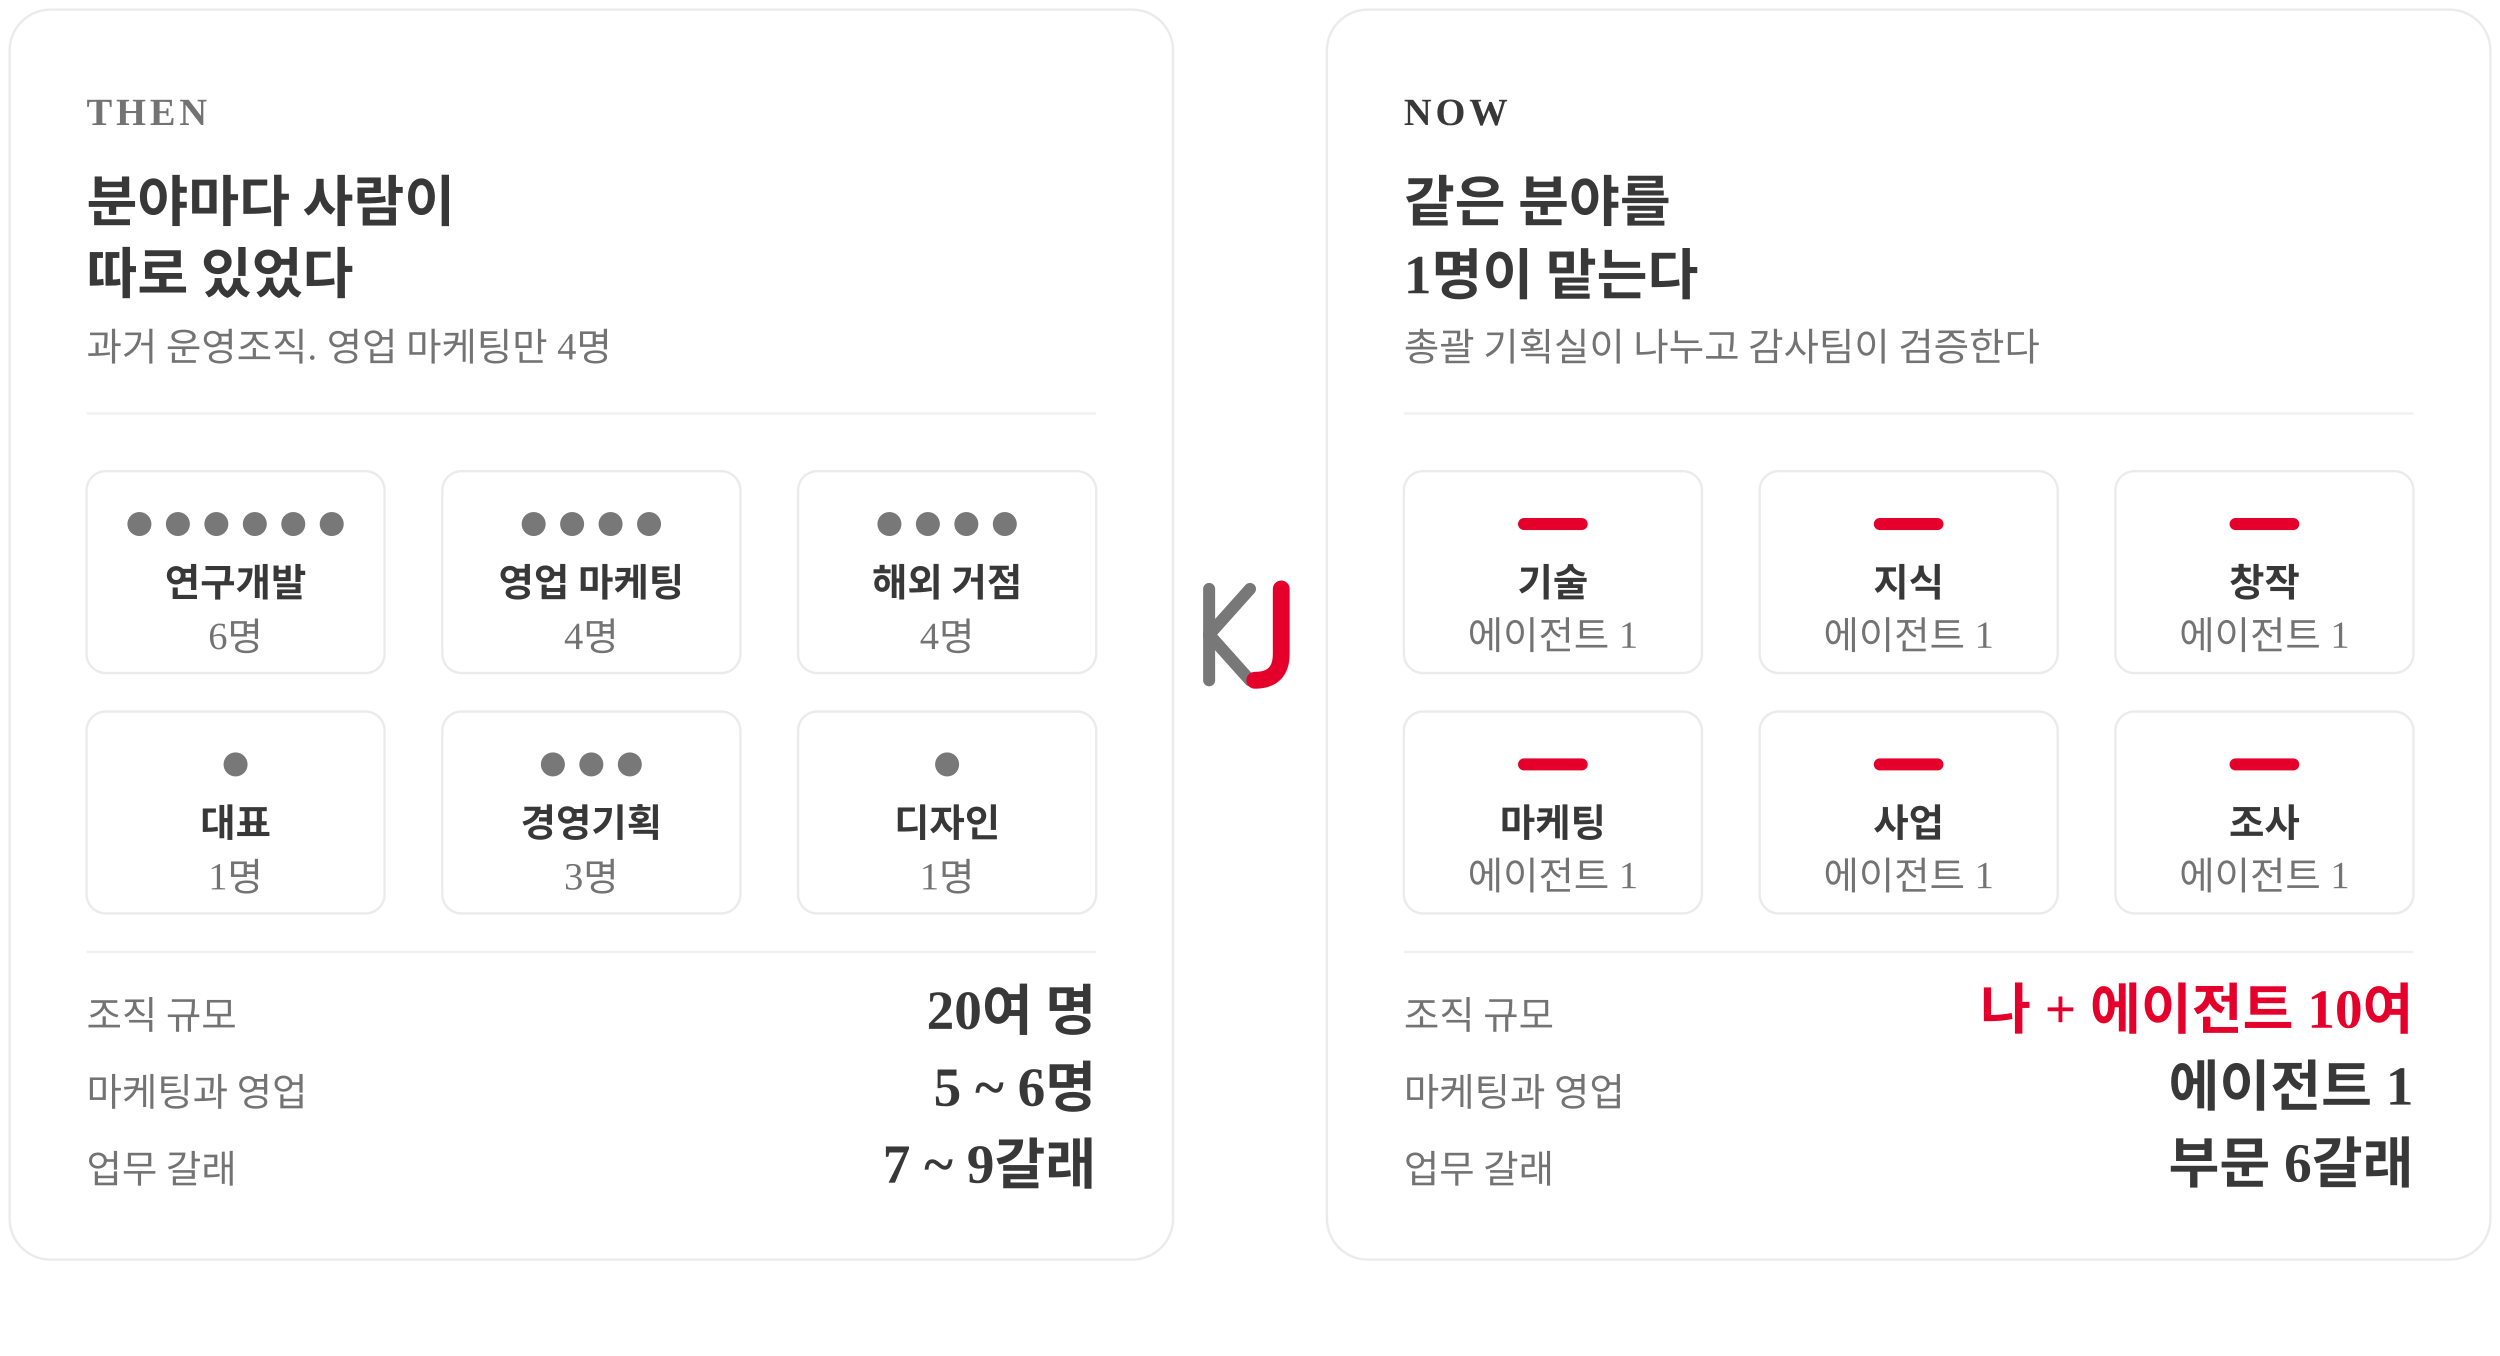
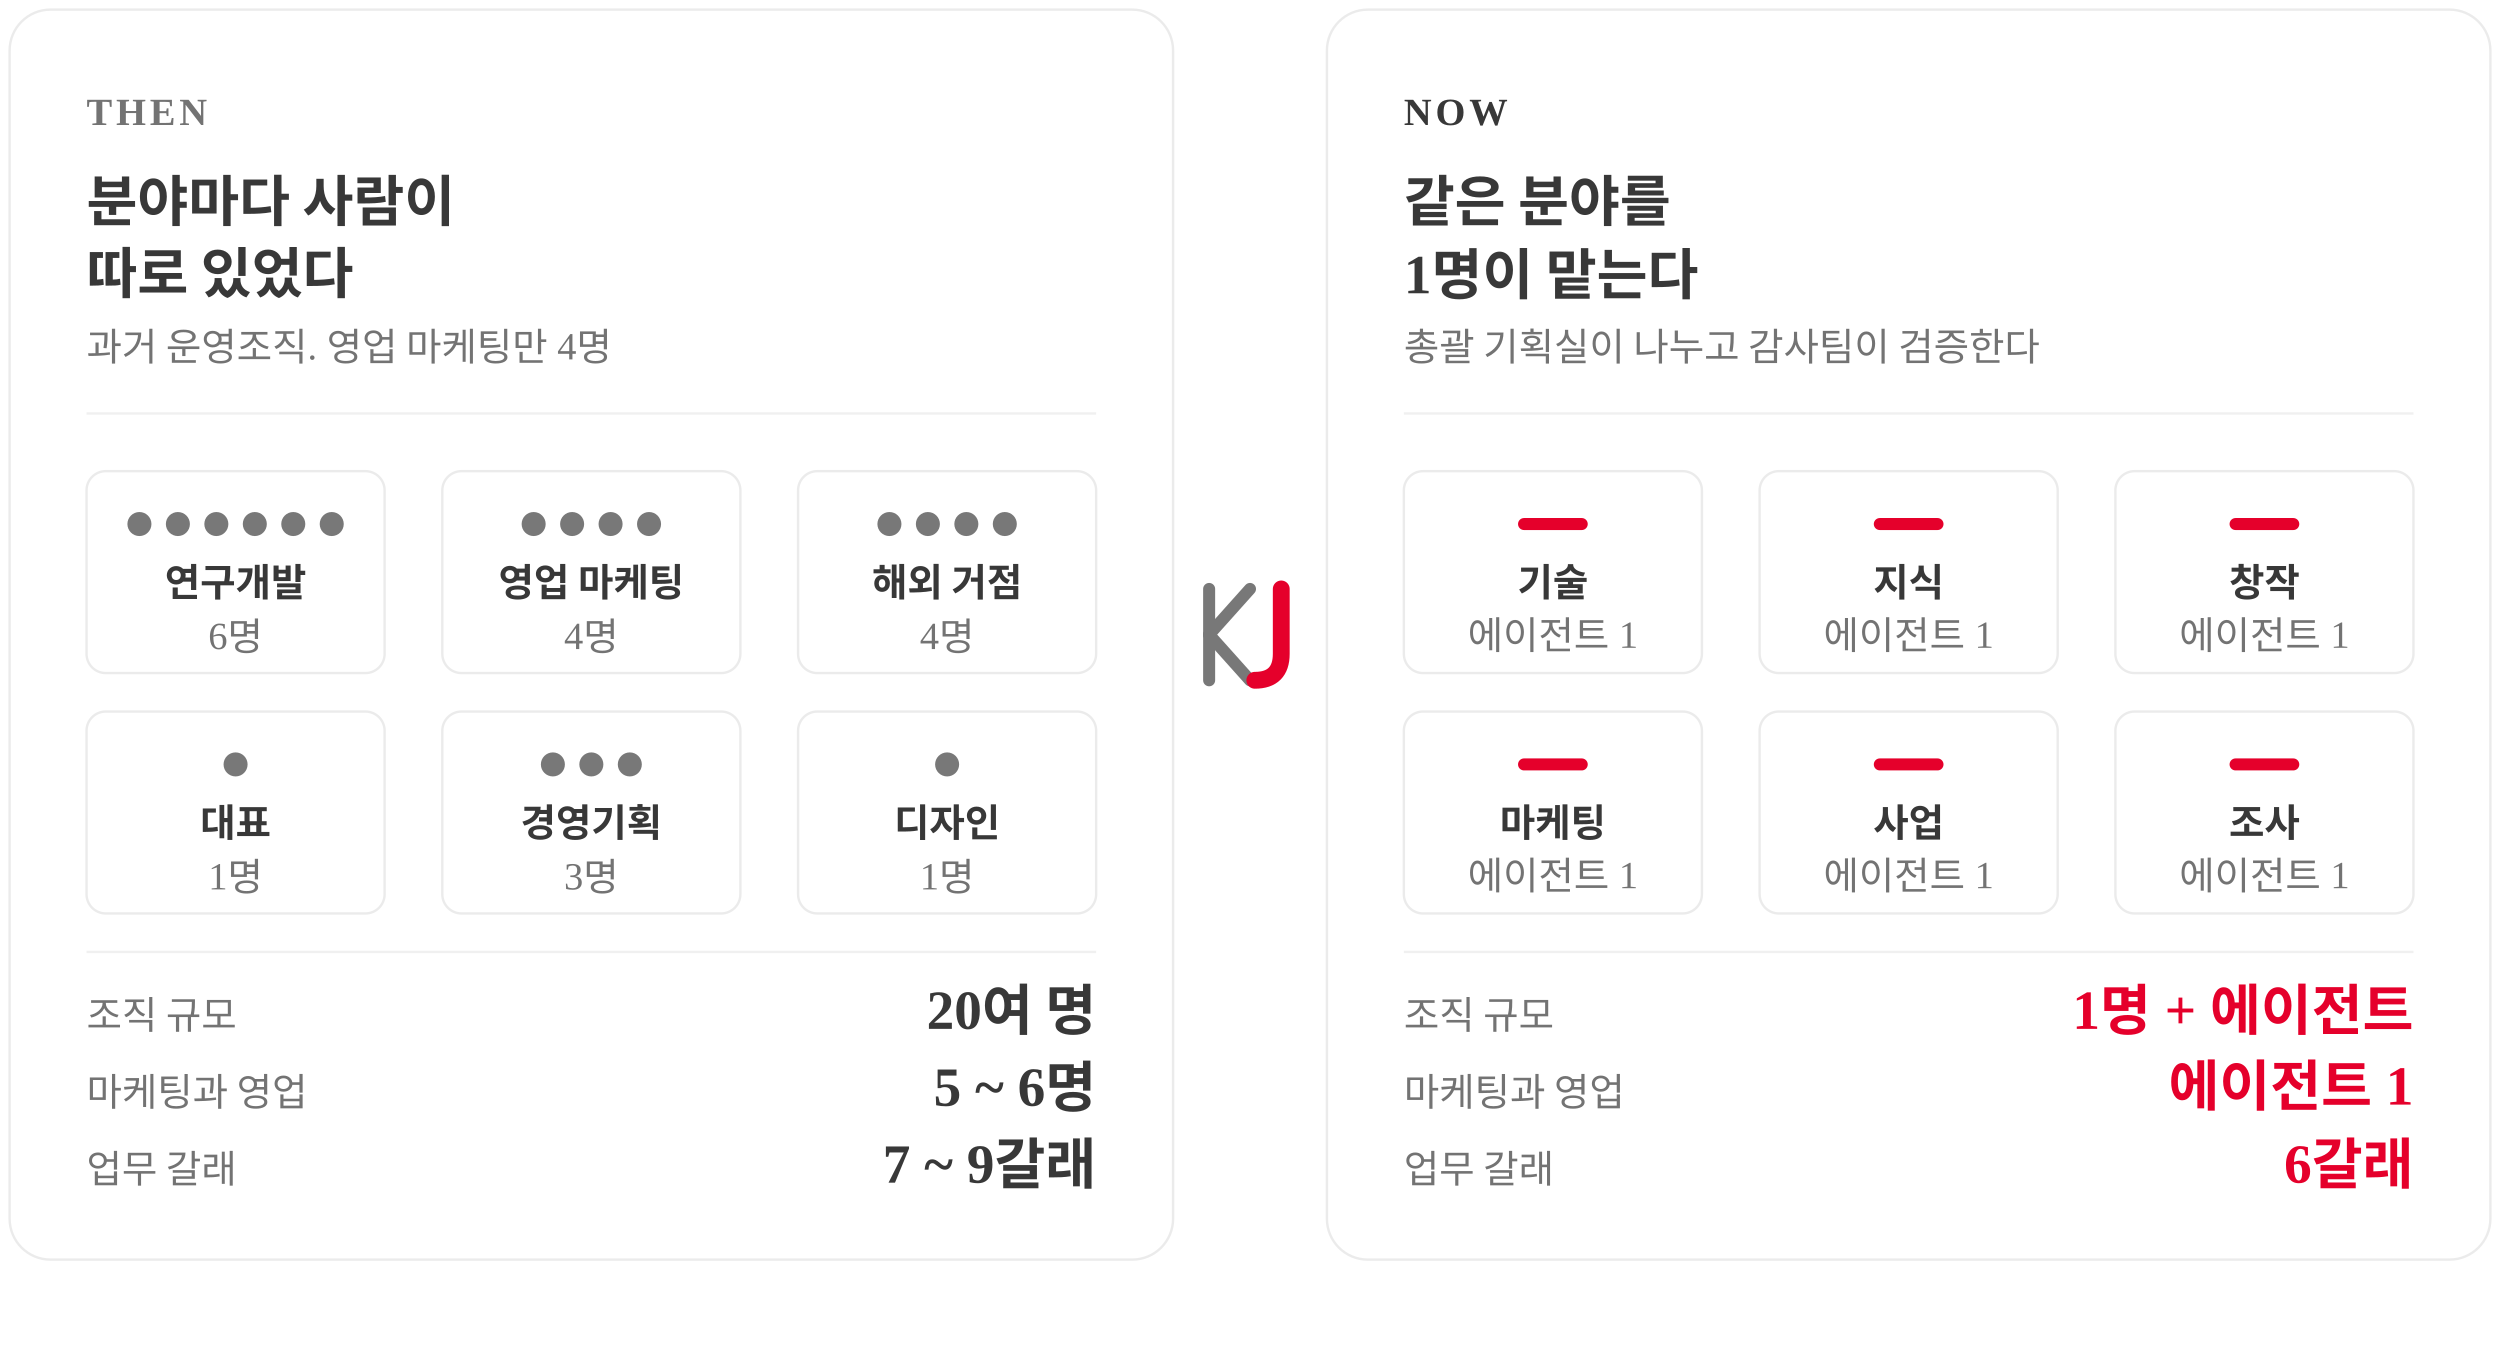
<svg xmlns="http://www.w3.org/2000/svg" class="kjd kjd-tvn" viewBox="-4 -4 1040 564" width="1040" height="564" role="img" aria-labelledby="kjdTvnTitle kjdTvnDesc">
  <style>
.kjd-tvn text { font-family: var(--kj-font, "Nanum Gothic", "Noto Sans KR", -apple-system, BlinkMacSystemFont, "Segoe UI", Roboto, sans-serif); }
.kjd-tvn .t-era-then { font-size: 16px; font-weight: 700; letter-spacing: 1.6px; fill: var(--kj-text-2, #737373); }
.kjd-tvn .t-era-now  { font-size: 16px; font-weight: 700; letter-spacing: 1.6px; fill: var(--kj-text, #383838); }
.kjd-tvn .t-h        { font-size: 23px; font-weight: 700; fill: var(--kj-text, #383838); }
.kjd-tvn .t-sub      { font-size: 16px; font-weight: 400; fill: var(--kj-text-2, #737373); }
.kjd-tvn .t-lane     { font-size: 16px; font-weight: 700; fill: var(--kj-text, #383838); }
.kjd-tvn .t-count    { font-size: 16px; font-weight: 400; fill: var(--kj-text-2, #737373); }
.kjd-tvn .t-metric   { font-size: 16px; font-weight: 400; fill: var(--kj-text-2, #737373); }
.kjd-tvn .t-num      { font-size: 23px; font-weight: 700; fill: var(--kj-text, #383838); }
.kjd-tvn .t-val      { font-size: 23px; font-weight: 700; fill: var(--kj-accent, #E5002B); }
.kjd-tvn .t-cap      { font-size: 16px; font-weight: 400; fill: var(--kj-text-2, #737373); }
.kjd-tvn .panel      { fill: var(--kj-surface, #FFFFFF); stroke: var(--kj-border, rgba(0,0,0,0.08)); stroke-width: 1; }
.kjd-tvn .box        { fill: none; stroke: var(--kj-border, rgba(0,0,0,0.08)); stroke-width: 1; }
.kjd-tvn .rule       { stroke: var(--kj-divider, rgba(0,0,0,0.06)); stroke-width: 1; }
.kjd-tvn .glyph      { fill: var(--kj-text-3, #787878); }
.kjd-tvn .glyph-out  { fill: none; stroke: var(--kj-accent, #E5002B); stroke-width: 5; stroke-linecap: round; }
.kjd-tvn .mk-line    { fill: none; stroke: var(--kj-text-3, #787878); stroke-width: 5; stroke-linecap: round; stroke-linejoin: round; }
.kjd-tvn .mk-out     { fill: none; stroke: var(--kj-accent, #E5002B); stroke-width: 7; stroke-linecap: round; stroke-linejoin: round; }
</style>
  <rect class="panel" x="0" y="0" width="484" height="520" rx="17" />
  <text class="t-era-then" x="32" y="48" data-t="tvn.then.era">THEN</text>
  <text class="t-h" x="32" y="88" data-t="tvn.then.h1">분야마다 사람이</text>
  <text class="t-h" x="32" y="118" data-t="tvn.then.h2">따로 있었다</text>
  <text class="t-sub" x="32" y="146" data-t="tvn.then.sub">과거 운영조직. 영업 마케팅만 4명</text>
  <line class="rule" x1="32" y1="168" x2="452" y2="168" />
  <g>
    <rect class="box" x="32" y="192" width="124" height="84" rx="8" />
    <g class="glyph">
      <circle cx="54" cy="214" r="5" />
      <circle cx="70" cy="214" r="5" />
      <circle cx="86" cy="214" r="5" />
      <circle cx="102" cy="214" r="5" />
      <circle cx="118" cy="214" r="5" />
      <circle cx="134" cy="214" r="5" />
    </g>
    <text class="t-lane" x="94" y="244" text-anchor="middle" data-t="tvn.then.r1.name">연구개발</text>
    <text class="t-count" x="94" y="266" text-anchor="middle" data-t="tvn.then.r1.n">6명</text>
    <rect class="box" x="180" y="192" width="124" height="84" rx="8" />
    <g class="glyph">
      <circle cx="218" cy="214" r="5" />
      <circle cx="234" cy="214" r="5" />
      <circle cx="250" cy="214" r="5" />
      <circle cx="266" cy="214" r="5" />
    </g>
    <text class="t-lane" x="242" y="244" text-anchor="middle" data-t="tvn.then.r2.name">영업 마케팅</text>
    <text class="t-count" x="242" y="266" text-anchor="middle" data-t="tvn.then.r2.n">4명</text>
    <rect class="box" x="328" y="192" width="124" height="84" rx="8" />
    <g class="glyph">
      <circle cx="366" cy="214" r="5" />
      <circle cx="382" cy="214" r="5" />
      <circle cx="398" cy="214" r="5" />
      <circle cx="414" cy="214" r="5" />
    </g>
    <text class="t-lane" x="390" y="244" text-anchor="middle" data-t="tvn.then.r3.name">해외 거점</text>
    <text class="t-count" x="390" y="266" text-anchor="middle" data-t="tvn.then.r3.n">4명</text>
    <rect class="box" x="32" y="292" width="124" height="84" rx="8" />
    <circle class="glyph" cx="94" cy="314" r="5" />
    <text class="t-lane" x="94" y="344" text-anchor="middle" data-t="tvn.then.r4.name">대표</text>
    <text class="t-count" x="94" y="366" text-anchor="middle" data-t="tvn.then.r4.n">1명</text>
    <rect class="box" x="180" y="292" width="124" height="84" rx="8" />
    <g class="glyph">
      <circle cx="226" cy="314" r="5" />
      <circle cx="242" cy="314" r="5" />
      <circle cx="258" cy="314" r="5" />
    </g>
    <text class="t-lane" x="242" y="344" text-anchor="middle" data-t="tvn.then.r5.name">경영기획</text>
    <text class="t-count" x="242" y="366" text-anchor="middle" data-t="tvn.then.r5.n">3명</text>
    <rect class="box" x="328" y="292" width="124" height="84" rx="8" />
    <circle class="glyph" cx="390" cy="314" r="5" />
    <text class="t-lane" x="390" y="344" text-anchor="middle" data-t="tvn.then.r6.name">디자인</text>
    <text class="t-count" x="390" y="366" text-anchor="middle" data-t="tvn.then.r6.n">1명</text>
  </g>
  <line class="rule" x1="32" y1="392" x2="452" y2="392" />
  <text class="t-metric" x="32" y="424" data-t="tvn.m1.label">조직 규모</text>
  <text class="t-num" x="452" y="424" text-anchor="end" data-t="tvn.m1.then">20여 명</text>
  <text class="t-metric" x="32" y="456" data-t="tvn.m2.label">마케팅과 영업</text>
  <text class="t-num" x="452" y="456" text-anchor="end" data-t="tvn.m2.then">5 ~ 6명</text>
  <text class="t-metric" x="32" y="488" data-t="tvn.m3.label">업무 갈래</text>
  <text class="t-num" x="452" y="488" text-anchor="end" data-t="tvn.m3.then">7 ~ 9갈래</text>
  <g transform="translate(482 228)">
    <path class="mk-line" d="M17 13 V51" />
    <path class="mk-line" d="M17 32 L34 13" />
    <path class="mk-line" d="M17 32 L34 51" />
    <path class="mk-out" d="M47 13 V40 Q47 51 36 51" />
  </g>
  <rect class="panel" x="548" y="0" width="484" height="520" rx="17" />
  <text class="t-era-now" x="580" y="48" data-t="tvn.now.era">NOW</text>
  <text class="t-h" x="580" y="88" data-t="tvn.now.h1">같은 분야를</text>
  <text class="t-h" x="580" y="118" data-t="tvn.now.h2">1명이 맡는다</text>
  <text class="t-sub" x="580" y="146" data-t="tvn.now.sub">총괄 기획실이 나누고 감사팀이 검증한다</text>
  <line class="rule" x1="580" y1="168" x2="1000" y2="168" />
  <g>
    <rect class="box" x="580" y="192" width="124" height="84" rx="8" />
    <path class="glyph-out" d="M630 214 H654" />
    <text class="t-lane" x="642" y="244" text-anchor="middle" data-t="tvn.dept.tech">기술</text>
    <text class="t-count" x="642" y="266" text-anchor="middle" data-t="tvn.dept.tech.n">에이전트 1</text>
    <rect class="box" x="728" y="192" width="124" height="84" rx="8" />
    <path class="glyph-out" d="M778 214 H802" />
    <text class="t-lane" x="790" y="244" text-anchor="middle" data-t="tvn.dept.knowledge">지식</text>
    <text class="t-count" x="790" y="266" text-anchor="middle" data-t="tvn.dept.knowledge.n">에이전트 1</text>
    <rect class="box" x="876" y="192" width="124" height="84" rx="8" />
    <path class="glyph-out" d="M926 214 H950" />
    <text class="t-lane" x="938" y="244" text-anchor="middle" data-t="tvn.dept.creative">창작</text>
    <text class="t-count" x="938" y="266" text-anchor="middle" data-t="tvn.dept.creative.n">에이전트 1</text>
    <rect class="box" x="580" y="292" width="124" height="84" rx="8" />
    <path class="glyph-out" d="M630 314 H654" />
    <text class="t-lane" x="642" y="344" text-anchor="middle" data-t="tvn.dept.marketing">마케팅</text>
    <text class="t-count" x="642" y="366" text-anchor="middle" data-t="tvn.dept.marketing.n">에이전트 1</text>
    <rect class="box" x="728" y="292" width="124" height="84" rx="8" />
    <path class="glyph-out" d="M778 314 H802" />
    <text class="t-lane" x="790" y="344" text-anchor="middle" data-t="tvn.dept.business">사업</text>
    <text class="t-count" x="790" y="366" text-anchor="middle" data-t="tvn.dept.business.n">에이전트 1</text>
    <rect class="box" x="876" y="292" width="124" height="84" rx="8" />
    <path class="glyph-out" d="M926 314 H950" />
    <text class="t-lane" x="938" y="344" text-anchor="middle" data-t="tvn.dept.intelligence">조사</text>
    <text class="t-count" x="938" y="366" text-anchor="middle" data-t="tvn.dept.intelligence.n">에이전트 1</text>
  </g>
  <line class="rule" x1="580" y1="392" x2="1000" y2="392" />
  <text class="t-metric" x="580" y="424" data-t="tvn.m1.label.now">조직 규모</text>
-   <text class="t-val" x="1000" y="424" text-anchor="end" data-t="tvn.m1.now">나 + 에이전트 10여</text>
+   <text class="t-val" x="1000" y="424" text-anchor="end" data-t="tvn.m1.now">1명 + 에이전트</text>
  <text class="t-metric" x="580" y="456" data-t="tvn.m2.label.now">마케팅과 영업</text>
-   <text class="t-num" x="1000" y="456" text-anchor="end" data-t="tvn.m2.now">에이전트 1</text>
+   <text class="t-val" x="1000" y="456" text-anchor="end" data-t="tvn.m2.now">에이전트 1</text>
  <text class="t-metric" x="580" y="488" data-t="tvn.m3.label.now">업무 갈래</text>
-   <text class="t-num" x="1000" y="488" text-anchor="end" data-t="tvn.m3.now">부문 6갈래</text>
+   <text class="t-val" x="1000" y="488" text-anchor="end" data-t="tvn.m3.now">6갈래</text>
</svg>
